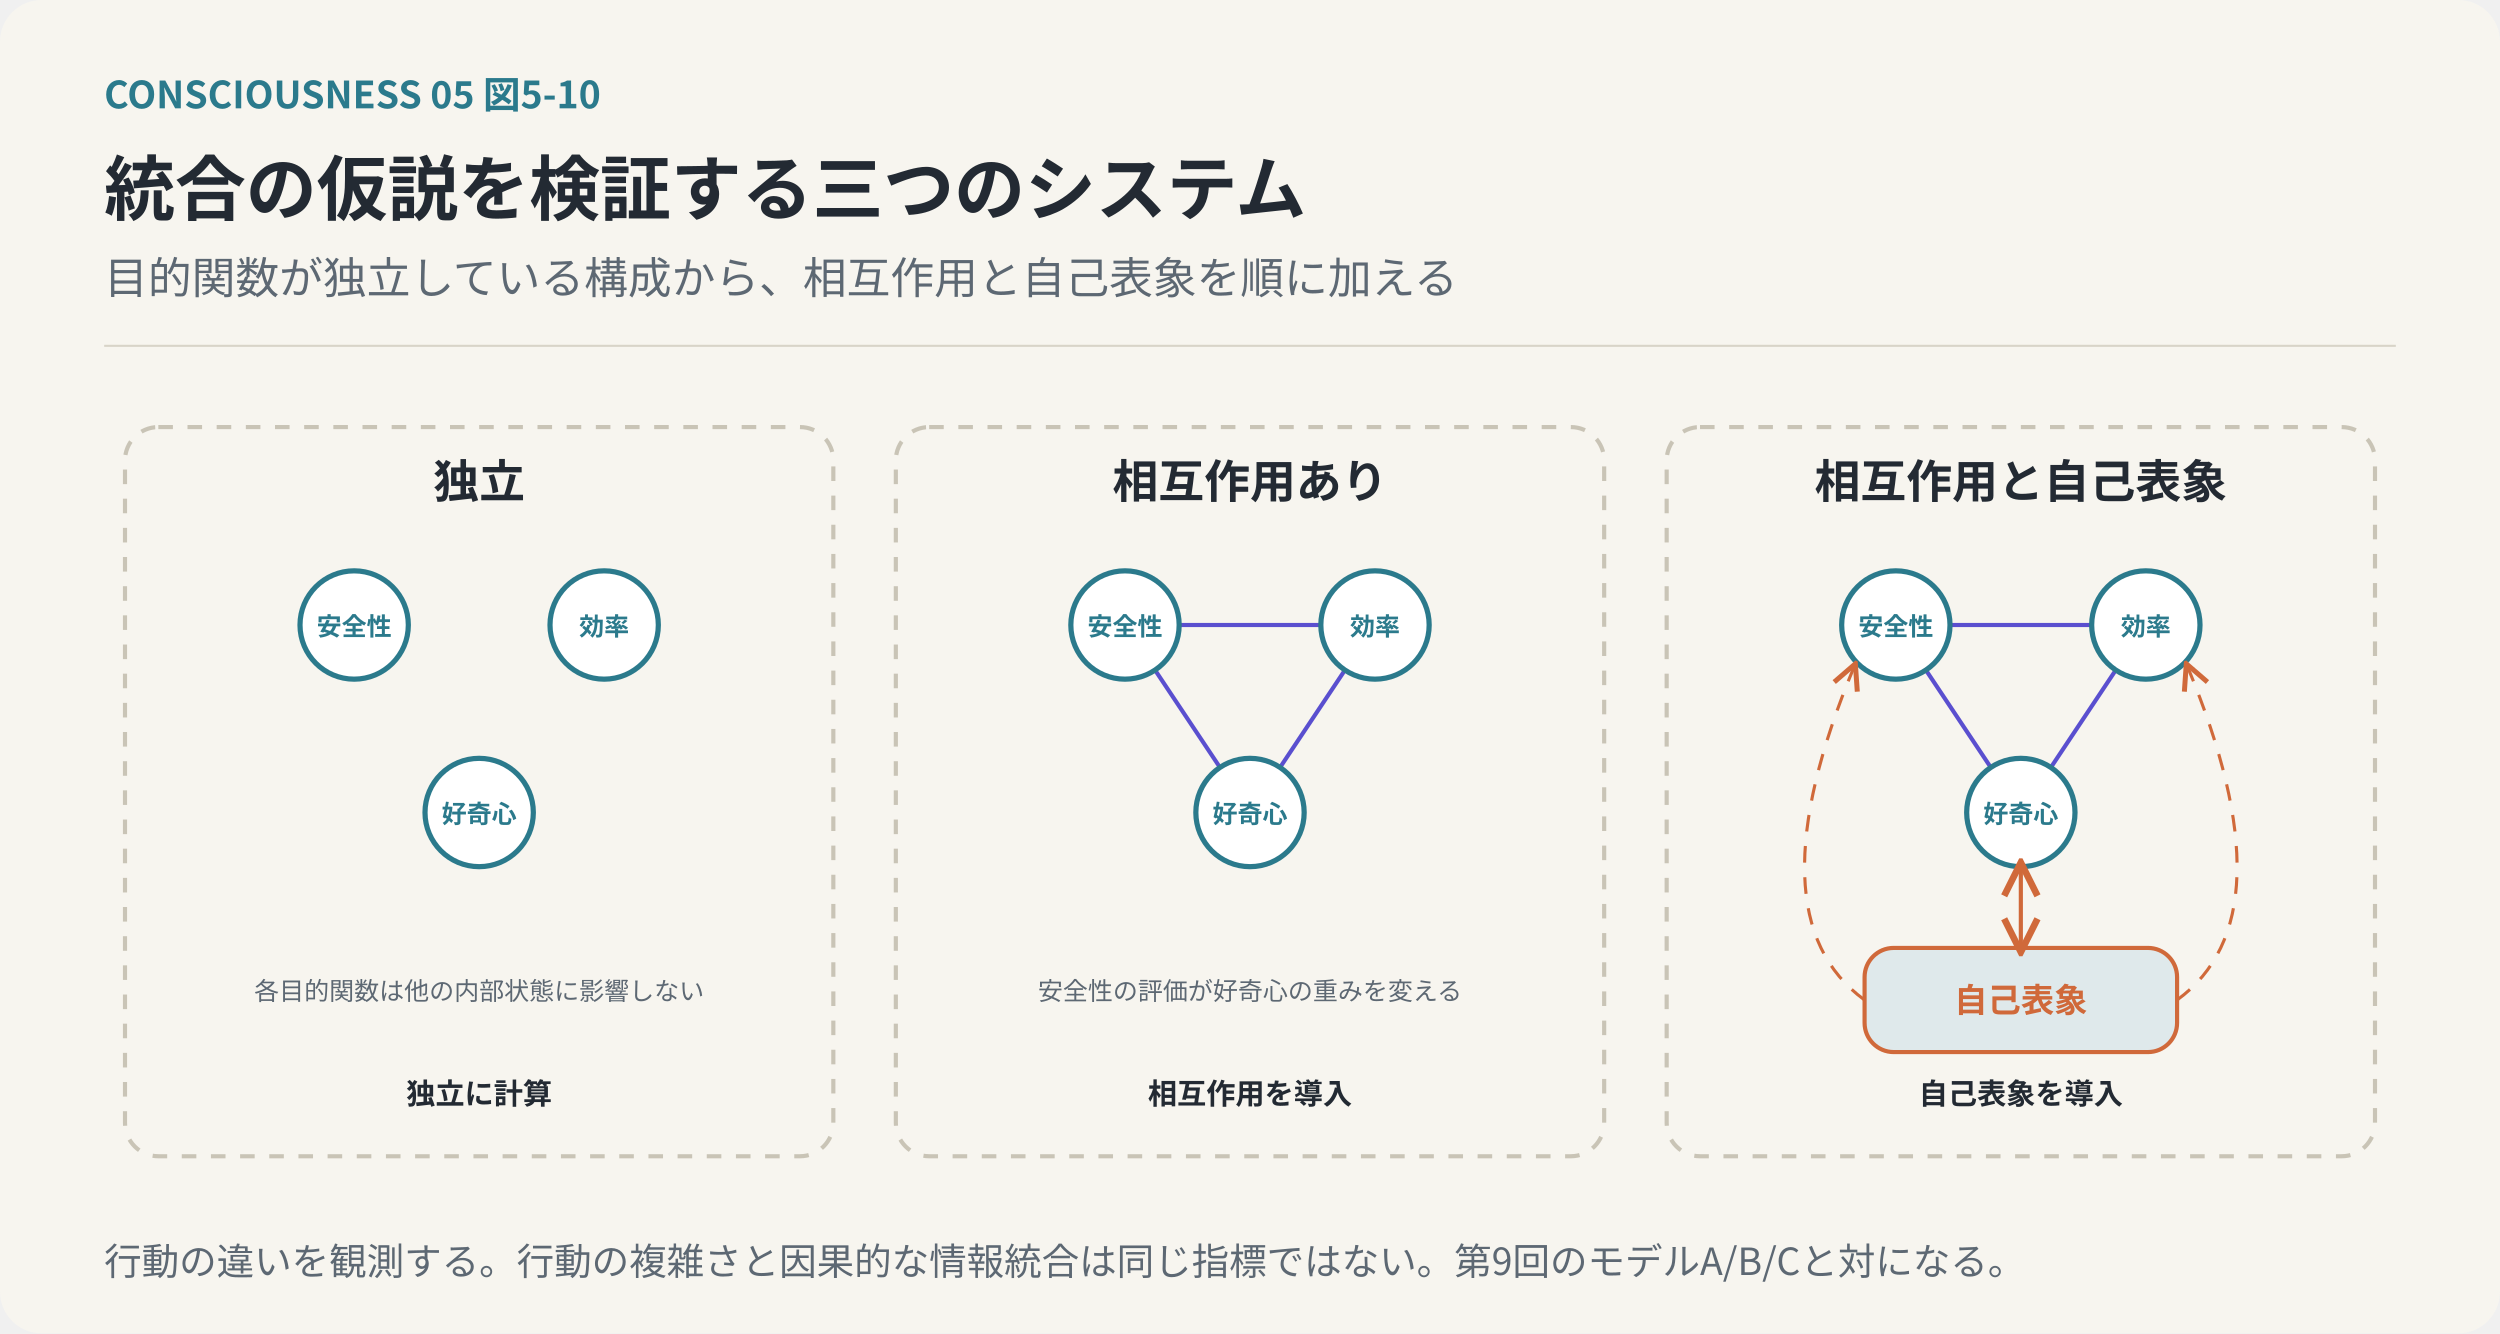
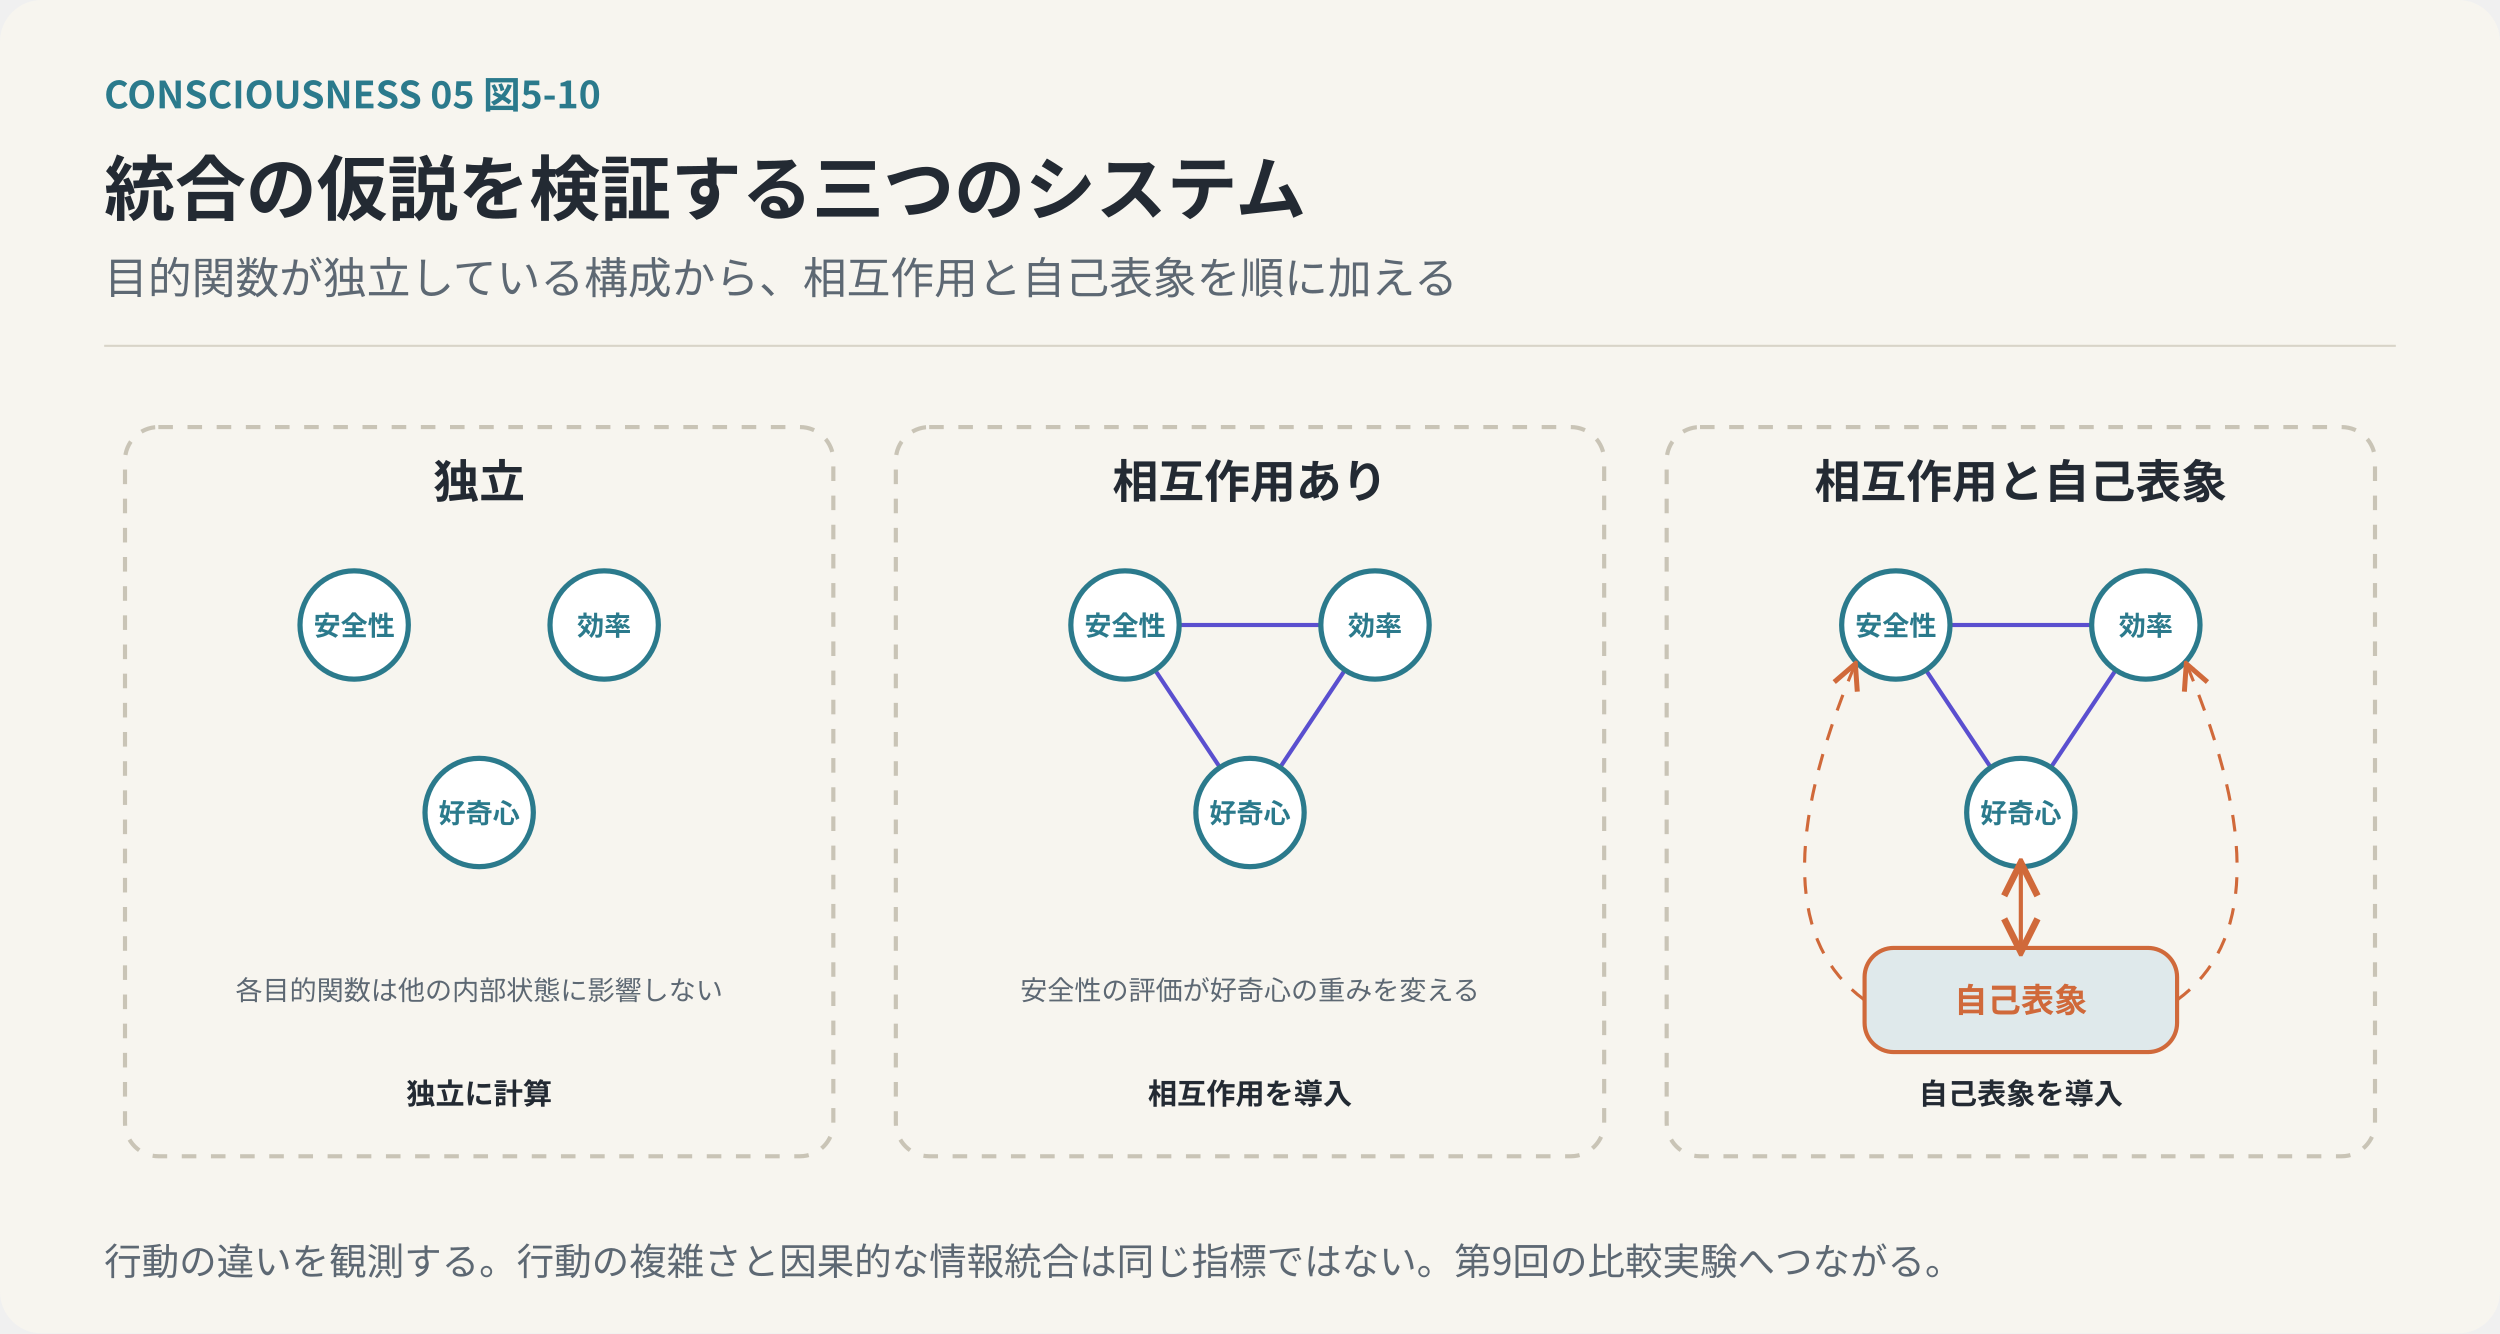
<svg xmlns="http://www.w3.org/2000/svg" width="1200" height="640" viewBox="0 0 1200 640" role="img" aria-labelledby="title desc">
  <defs>
    <marker id="arrow" markerWidth="10" markerHeight="10" refX="8" refY="5" orient="auto-start-reverse">
      <path d="M1,1 L9,5 L1,9" fill="none" stroke="#5d6873" stroke-width="1.4" />
    </marker>
    <marker id="arrow-teal" markerWidth="10" markerHeight="10" refX="8" refY="5" orient="auto-start-reverse">
      <path d="M1,1 L9,5 L1,9" fill="none" stroke="#2b7a8c" stroke-width="1.6" />
    </marker>
    <marker id="arrow-terra" markerWidth="10" markerHeight="10" refX="8" refY="5" orient="auto-start-reverse">
      <path d="M1,1 L9,5 L1,9" fill="none" stroke="#d0693a" stroke-width="1.6" />
    </marker>
    <marker id="arrow-indigo" markerWidth="10" markerHeight="10" refX="8" refY="5" orient="auto-start-reverse">
      <path d="M1,1 L9,5 L1,9" fill="none" stroke="#5a4fcf" stroke-width="1.6" />
    </marker>
    <marker id="arrow-ink" markerWidth="10" markerHeight="10" refX="8" refY="5" orient="auto-start-reverse">
      <path d="M1,1 L9,5 L1,9" fill="none" stroke="#232a33" stroke-width="1.6" />
    </marker>
  </defs>
  <rect width="1200" height="640" rx="20" fill="#f7f5ef" />
  <g font-family="system-ui, -apple-system, &quot;Hiragino Kaku Gothic ProN&quot;, &quot;Noto Sans CJK JP&quot;, Meiryo, sans-serif">
    <text x="50.0" y="52.0" fill="#2b7a8c" font-size="18" text-anchor="start" font-weight="700">CONSCIOUSNESS     05     図5-10</text>
    <text x="50.0" y="103.0" fill="#232a33" font-size="34" text-anchor="start" font-weight="700">統合の仮説を検証する三つのシステム</text>
    <text x="50.0" y="141.0" fill="#5d6873" font-size="21" text-anchor="start" font-weight="400">目的関数が独立している構成から、相互作用と自己表象を順に加える</text>
    <line x1="50.0" y1="166.0" x2="1150.0" y2="166.0" stroke="#d8d4c8" stroke-width="1" />
    <rect x="60" y="205" width="340" height="350" rx="16" fill="none" stroke="#c9c4b6" stroke-width="2" stroke-dasharray="7 7" />
    <text x="230.0" y="239.0" fill="#232a33" font-size="22" text-anchor="middle" font-weight="700">独立</text>
    <circle cx="170.0" cy="300.0" r="26" fill="#ffffff" />
    <circle cx="170.0" cy="300.0" r="26" fill="none" stroke="#2b7a8c" stroke-width="2.5" />
-     <text x="170.0" y="305.0" fill="#2b7a8c" font-size="12" text-anchor="middle" font-weight="700">安全性</text>
+     <text x="170.0" y="305.0" fill="#2b7a8c" font-size="13" text-anchor="middle" font-weight="700">安全性</text>
    <circle cx="290.0" cy="300.0" r="26" fill="#ffffff" />
    <circle cx="290.0" cy="300.0" r="26" fill="none" stroke="#2b7a8c" stroke-width="2.5" />
-     <text x="290.0" y="305.0" fill="#2b7a8c" font-size="12" text-anchor="middle" font-weight="700">効率</text>
+     <text x="290.0" y="305.0" fill="#2b7a8c" font-size="13" text-anchor="middle" font-weight="700">効率</text>
    <circle cx="230.0" cy="390.0" r="26" fill="#ffffff" />
    <circle cx="230.0" cy="390.0" r="26" fill="none" stroke="#2b7a8c" stroke-width="2.5" />
-     <text x="230.0" y="395.0" fill="#2b7a8c" font-size="12" text-anchor="middle" font-weight="700">好奇心</text>
-     <text x="230.0" y="480.0" fill="#5d6873" font-size="12" text-anchor="middle" font-weight="400">各目的関数は他の内部状態に影響しない</text>
+     <text x="230.0" y="395.0" fill="#2b7a8c" font-size="13" text-anchor="middle" font-weight="700">好奇心</text>
+     <text x="230.0" y="480.0" fill="#5d6873" font-size="13" text-anchor="middle" font-weight="400">各目的関数は他の内部状態に影響しない</text>
    <text x="230.0" y="530.0" fill="#232a33" font-size="14" text-anchor="middle" font-weight="700">独立に計算</text>
    <rect x="430" y="205" width="340" height="350" rx="16" fill="none" stroke="#c9c4b6" stroke-width="2" stroke-dasharray="7 7" />
    <text x="600.0" y="239.0" fill="#232a33" font-size="22" text-anchor="middle" font-weight="700">相互作用あり</text>
    <line x1="540.0" y1="300.0" x2="660.0" y2="300.0" stroke="#5a4fcf" stroke-width="2" marker-end="url(#arrow-indigo)" marker-start="url(#arrow-indigo)" />
    <line x1="660.0" y1="300.0" x2="600.0" y2="390.0" stroke="#5a4fcf" stroke-width="2" marker-end="url(#arrow-indigo)" marker-start="url(#arrow-indigo)" />
    <line x1="600.0" y1="390.0" x2="540.0" y2="300.0" stroke="#5a4fcf" stroke-width="2" marker-end="url(#arrow-indigo)" marker-start="url(#arrow-indigo)" />
    <circle cx="540.0" cy="300.0" r="26" fill="#ffffff" />
    <circle cx="540.0" cy="300.0" r="26" fill="none" stroke="#2b7a8c" stroke-width="2.5" />
-     <text x="540.0" y="305.0" fill="#2b7a8c" font-size="12" text-anchor="middle" font-weight="700">安全性</text>
+     <text x="540.0" y="305.0" fill="#2b7a8c" font-size="13" text-anchor="middle" font-weight="700">安全性</text>
    <circle cx="660.0" cy="300.0" r="26" fill="#ffffff" />
    <circle cx="660.0" cy="300.0" r="26" fill="none" stroke="#2b7a8c" stroke-width="2.5" />
-     <text x="660.0" y="305.0" fill="#2b7a8c" font-size="12" text-anchor="middle" font-weight="700">効率</text>
+     <text x="660.0" y="305.0" fill="#2b7a8c" font-size="13" text-anchor="middle" font-weight="700">効率</text>
    <circle cx="600.0" cy="390.0" r="26" fill="#ffffff" />
    <circle cx="600.0" cy="390.0" r="26" fill="none" stroke="#2b7a8c" stroke-width="2.5" />
-     <text x="600.0" y="395.0" fill="#2b7a8c" font-size="12" text-anchor="middle" font-weight="700">好奇心</text>
-     <text x="600.0" y="480.0" fill="#5d6873" font-size="12" text-anchor="middle" font-weight="400">安全性の評価が好奇心の重みを変える</text>
+     <text x="600.0" y="395.0" fill="#2b7a8c" font-size="13" text-anchor="middle" font-weight="700">好奇心</text>
+     <text x="600.0" y="480.0" fill="#5d6873" font-size="13" text-anchor="middle" font-weight="400">安全性の評価が好奇心の重みを変える</text>
    <text x="600.0" y="530.0" fill="#232a33" font-size="14" text-anchor="middle" font-weight="700">相互作用を導入</text>
    <rect x="800" y="205" width="340" height="350" rx="16" fill="none" stroke="#c9c4b6" stroke-width="2" stroke-dasharray="7 7" />
    <text x="970.0" y="239.0" fill="#232a33" font-size="22" text-anchor="middle" font-weight="700">相互作用と自己表象</text>
    <line x1="910.0" y1="300.0" x2="1030.0" y2="300.0" stroke="#5a4fcf" stroke-width="2" marker-end="url(#arrow-indigo)" marker-start="url(#arrow-indigo)" />
    <line x1="1030.0" y1="300.0" x2="970.0" y2="390.0" stroke="#5a4fcf" stroke-width="2" marker-end="url(#arrow-indigo)" marker-start="url(#arrow-indigo)" />
    <line x1="970.0" y1="390.0" x2="910.0" y2="300.0" stroke="#5a4fcf" stroke-width="2" marker-end="url(#arrow-indigo)" marker-start="url(#arrow-indigo)" />
    <circle cx="910.0" cy="300.0" r="26" fill="#ffffff" />
    <circle cx="910.0" cy="300.0" r="26" fill="none" stroke="#2b7a8c" stroke-width="2.5" />
-     <text x="910.0" y="305.0" fill="#2b7a8c" font-size="12" text-anchor="middle" font-weight="700">安全性</text>
+     <text x="910.0" y="305.0" fill="#2b7a8c" font-size="13" text-anchor="middle" font-weight="700">安全性</text>
    <circle cx="1030.0" cy="300.0" r="26" fill="#ffffff" />
    <circle cx="1030.0" cy="300.0" r="26" fill="none" stroke="#2b7a8c" stroke-width="2.5" />
-     <text x="1030.0" y="305.0" fill="#2b7a8c" font-size="12" text-anchor="middle" font-weight="700">効率</text>
+     <text x="1030.0" y="305.0" fill="#2b7a8c" font-size="13" text-anchor="middle" font-weight="700">効率</text>
    <circle cx="970.0" cy="390.0" r="26" fill="#ffffff" />
    <circle cx="970.0" cy="390.0" r="26" fill="none" stroke="#2b7a8c" stroke-width="2.5" />
-     <text x="970.0" y="395.0" fill="#2b7a8c" font-size="12" text-anchor="middle" font-weight="700">好奇心</text>
+     <text x="970.0" y="395.0" fill="#2b7a8c" font-size="13" text-anchor="middle" font-weight="700">好奇心</text>
    <rect x="895.0" y="455.0" width="150.0" height="50.0" rx="14" fill="#dfe9eb" stroke="#d0693a" stroke-width="2" />
    <text x="970.0" y="485.8" fill="#d0693a" font-size="16" text-anchor="middle" font-weight="700">自己表象</text>
    <line x1="970.0" y1="416.0" x2="970.0" y2="455.0" stroke="#d0693a" stroke-width="2" marker-end="url(#arrow-terra)" marker-start="url(#arrow-terra)" />
    <path d="M1045.0,480.0 Q1100.0,440.0 1050.0,320.0" fill="none" stroke="#d0693a" stroke-width="1.5" marker-end="url(#arrow-terra)" stroke-dasharray="8 7" />
    <path d="M895.0,480.0 Q840.0,440.0 890.0,320.0" fill="none" stroke="#d0693a" stroke-width="1.5" marker-end="url(#arrow-terra)" stroke-dasharray="8 7" />
    <text x="970.0" y="530.0" fill="#232a33" font-size="14" text-anchor="middle" font-weight="700">自己表象を導入</text>
-     <text x="50.0" y="612.0" fill="#5d6873" font-size="18" text-anchor="start" font-weight="400">行動の違いを観測する。行動の複雑さと因果的な情報統合は同じ指標ではない。第9回のモデルA/B/Cと対になる。</text>
+     <text x="50.0" y="612.0" fill="#5d6873" font-size="18" text-anchor="start" font-weight="400">行動の違いを観測する。行動の複雑さと因果的な情報統合は同じ指標ではない。第9回の比較実験へつながる。</text>
  </g>
</svg>
